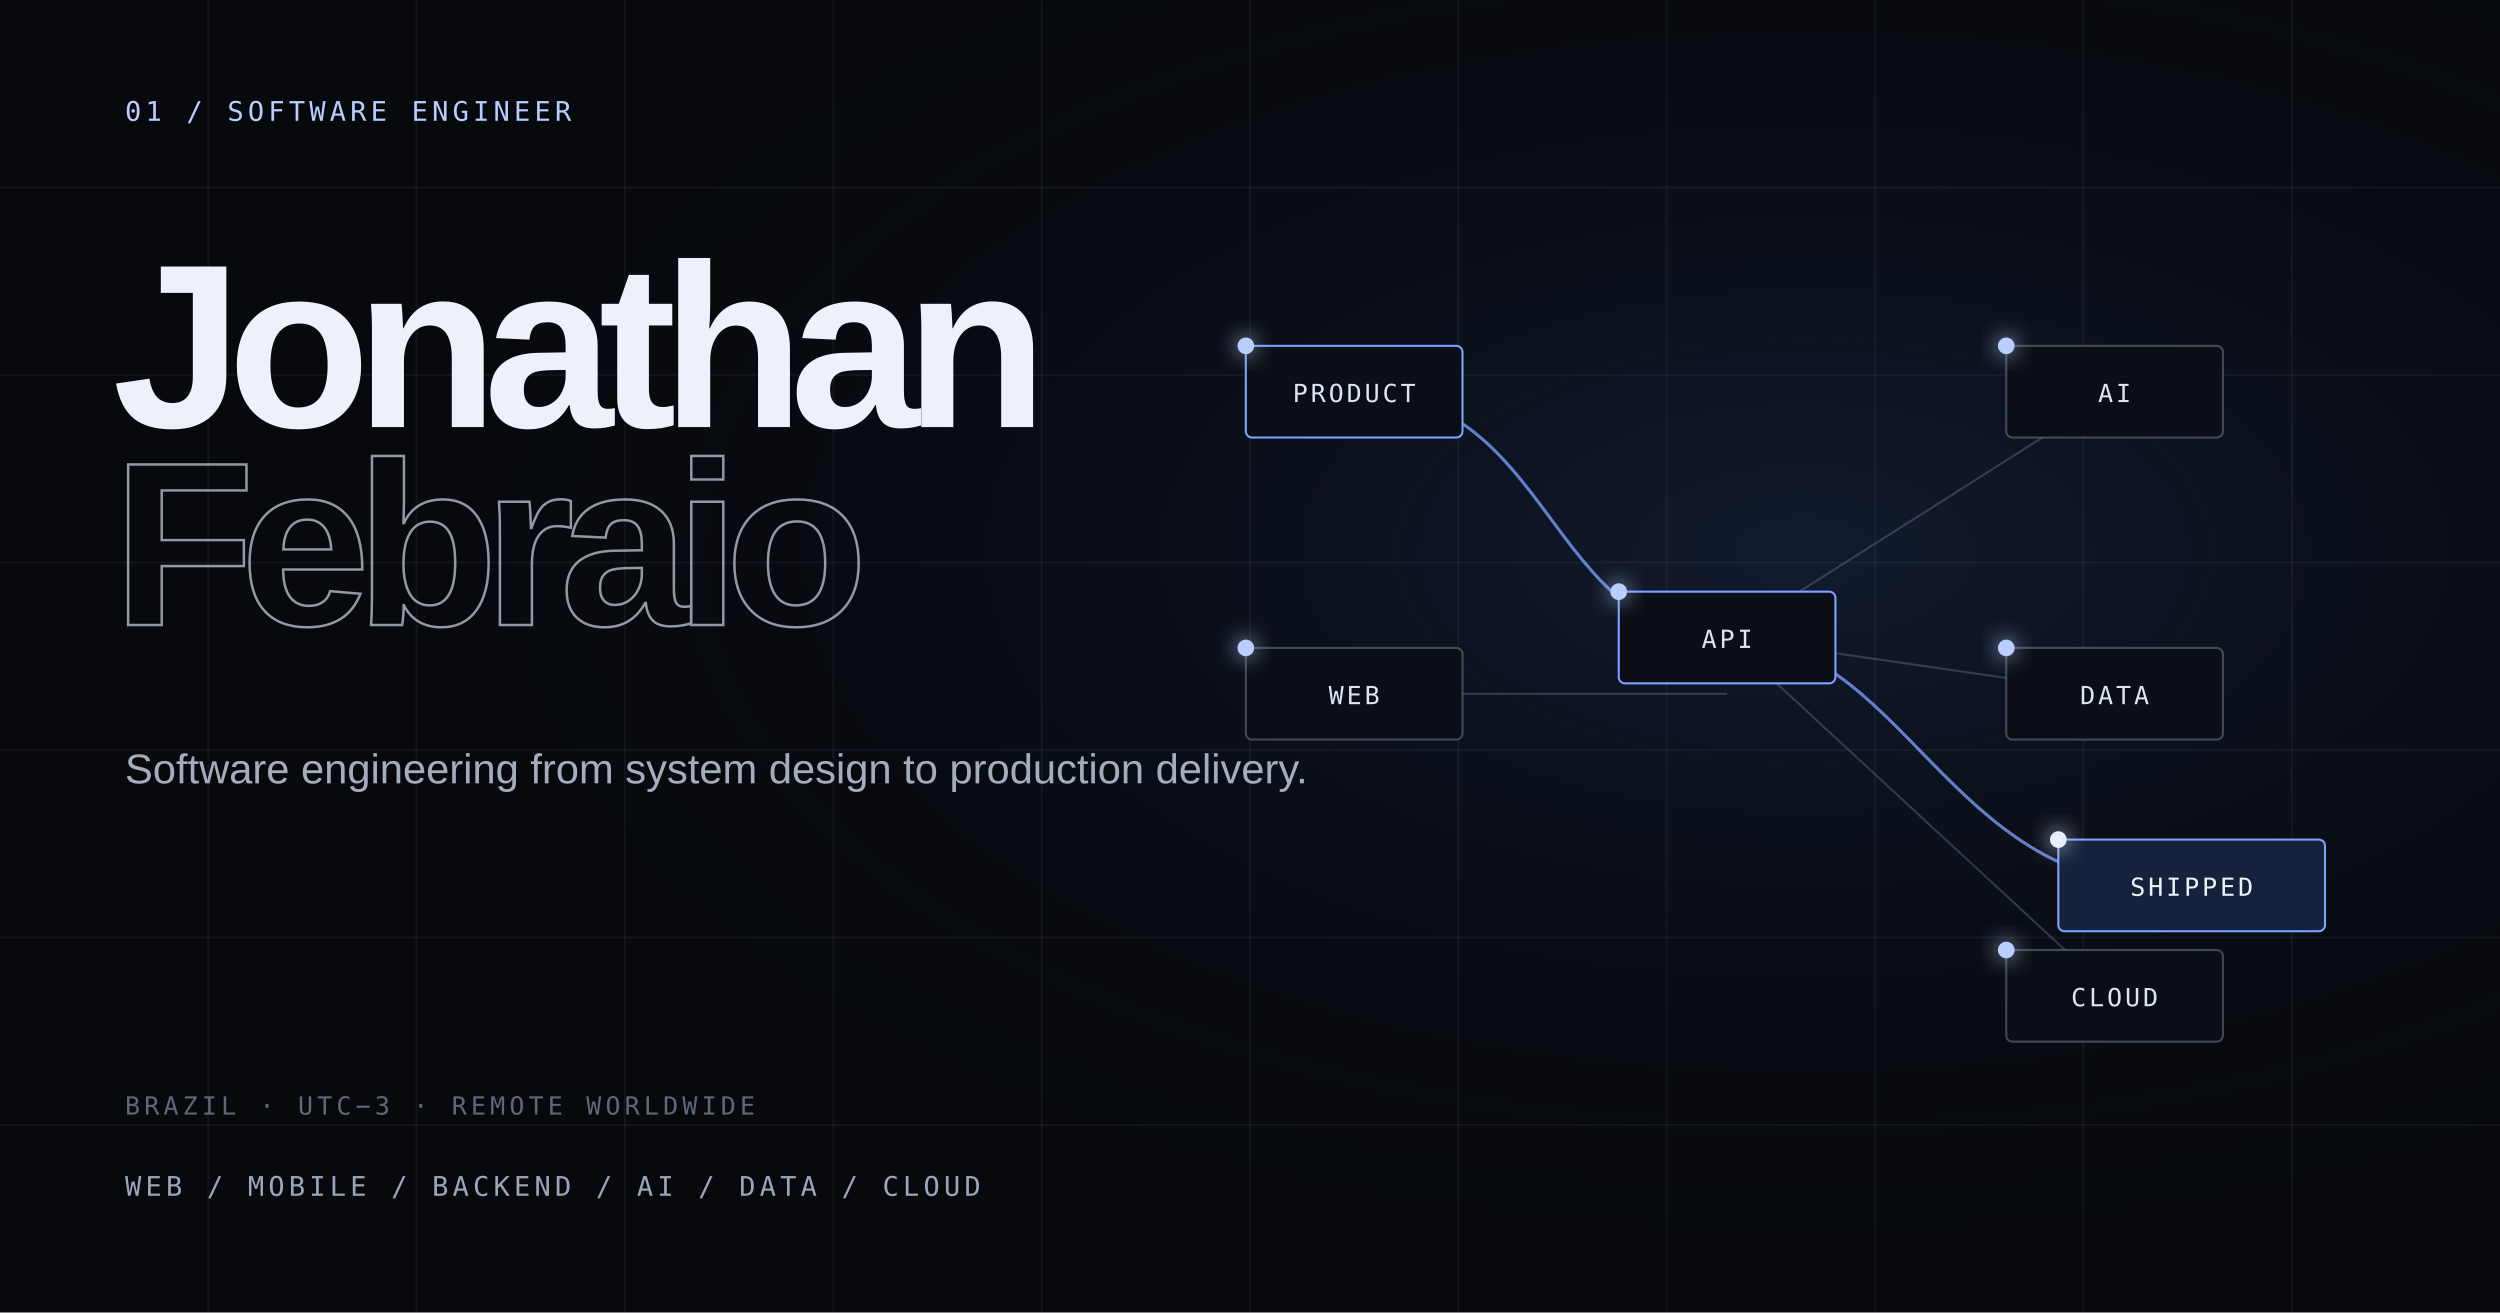
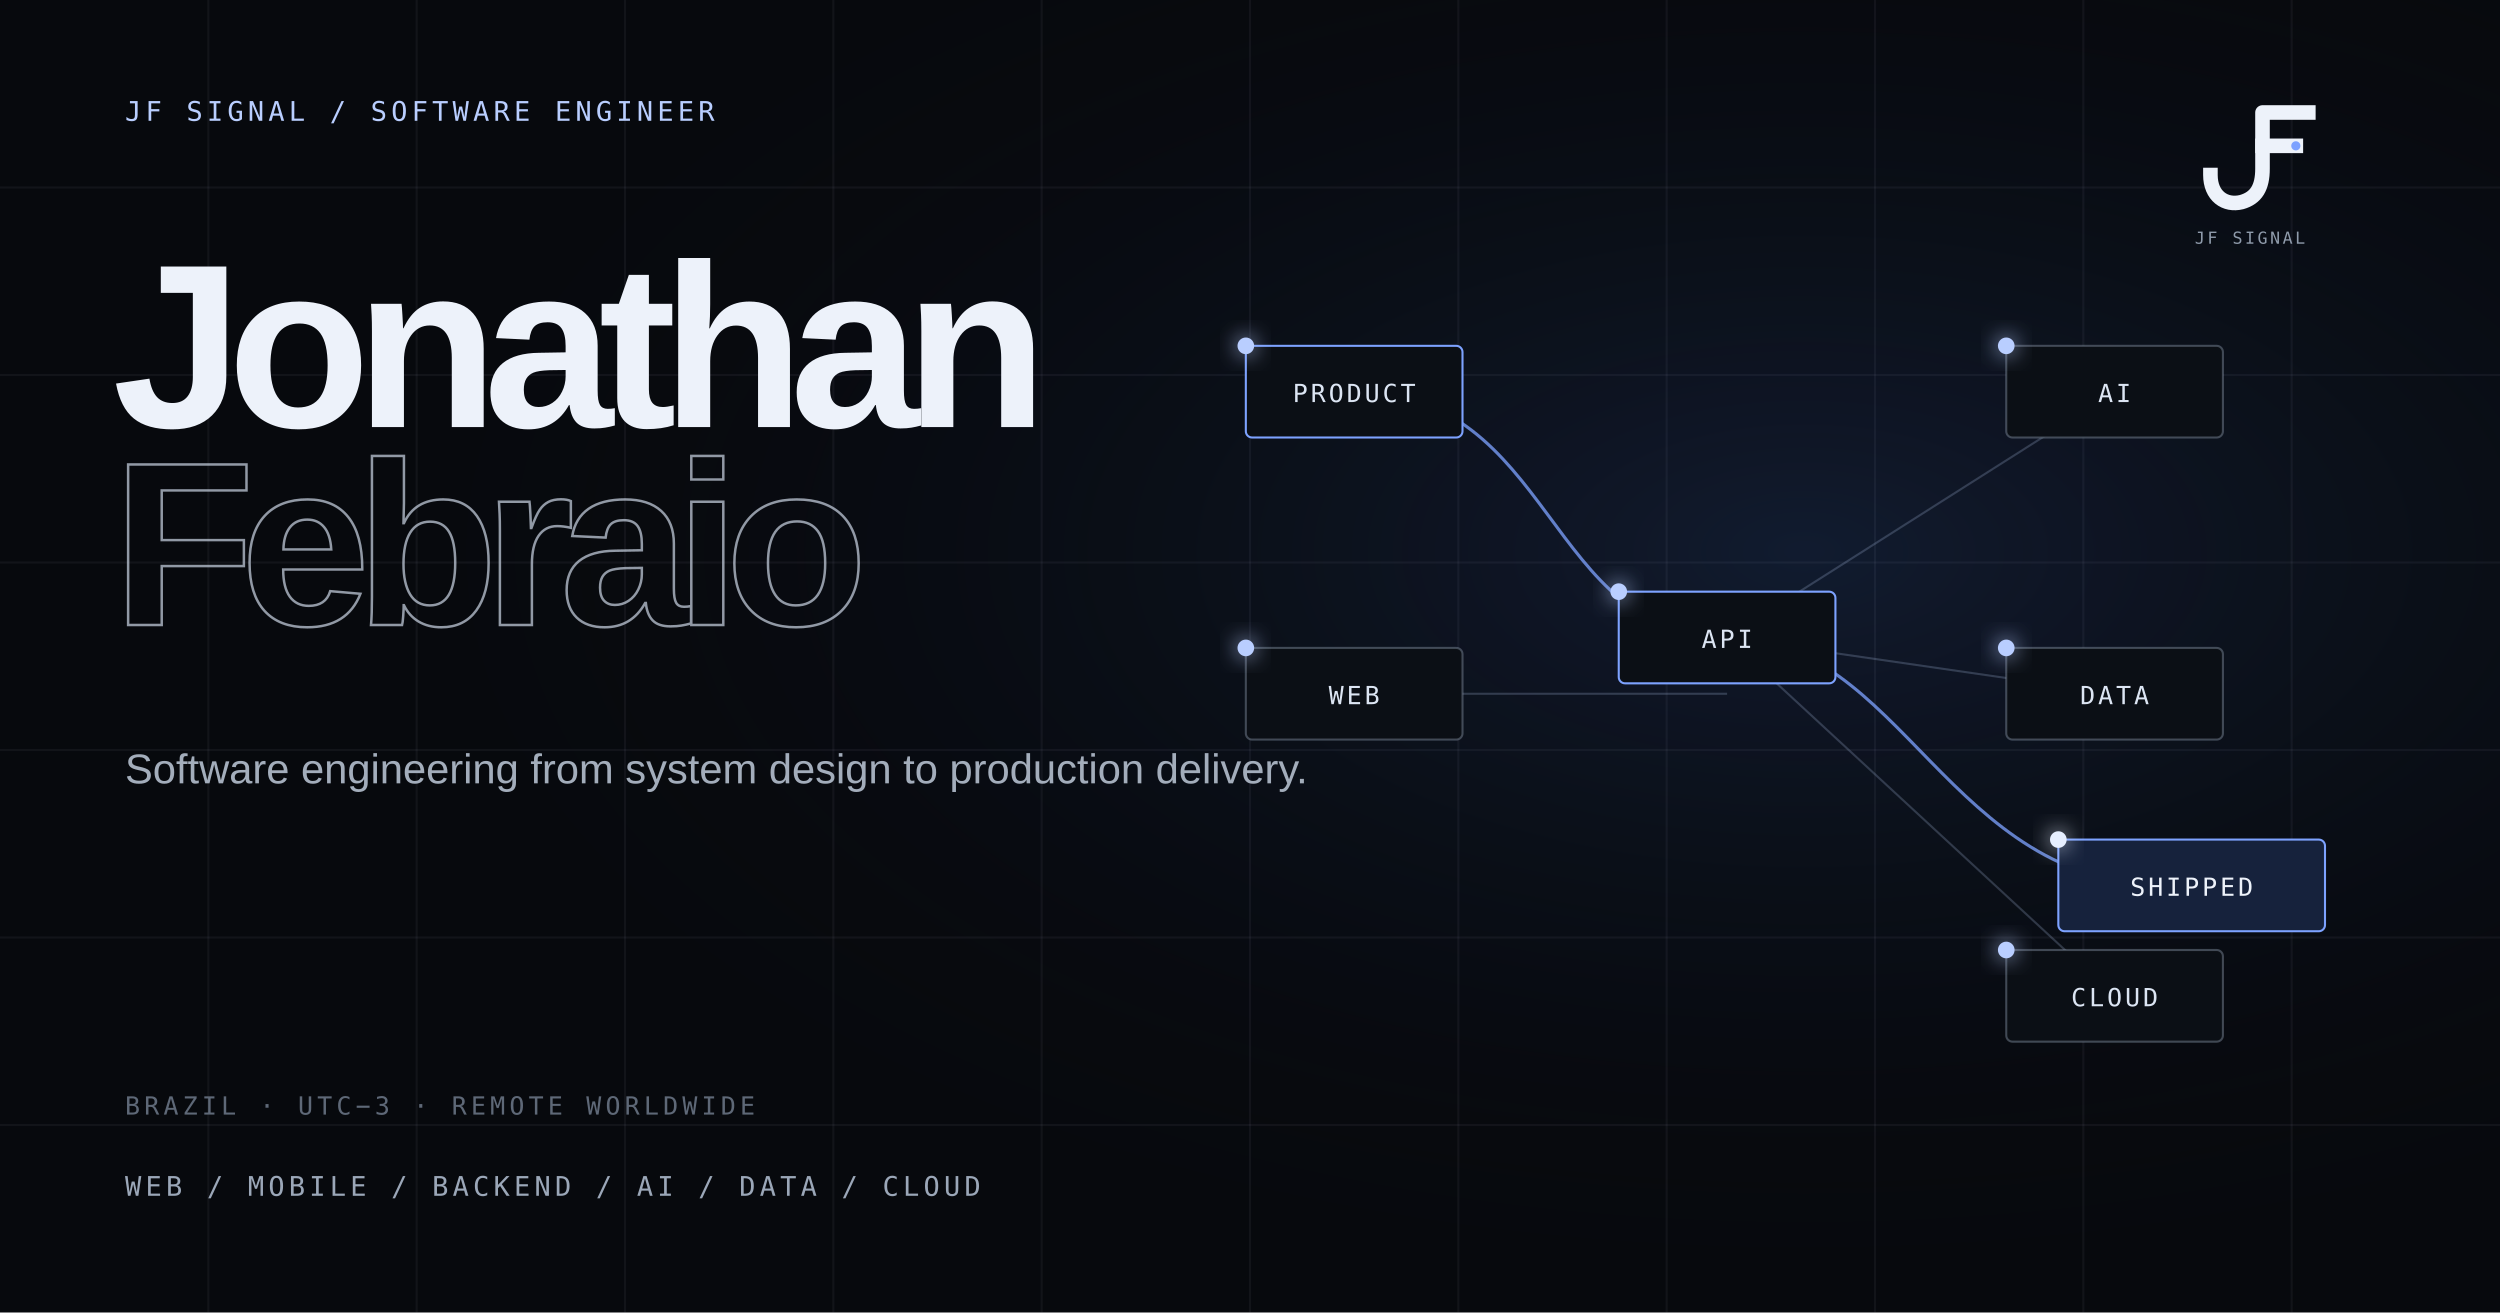
<svg xmlns="http://www.w3.org/2000/svg" width="1200" height="630" viewBox="0 0 1200 630">
  <defs>
    <radialGradient id="glow" cx="72%" cy="42%" r="58%">
      <stop offset="0" stop-color="#3459a3" stop-opacity=".23" />
      <stop offset="1" stop-color="#07090d" stop-opacity="0" />
    </radialGradient>
    <filter id="signal-glow" x="-100%" y="-100%" width="300%" height="300%">
      <feGaussianBlur stdDeviation="5" result="blur" />
      <feMerge>
        <feMergeNode in="blur" />
        <feMergeNode in="SourceGraphic" />
      </feMerge>
    </filter>
  </defs>
  <rect width="1200" height="630" fill="#07090d" />
  <rect width="1200" height="630" fill="url(#glow)" />
  <g fill="none" stroke="#cdd9ec" stroke-opacity=".055">
    <path d="M0 90h1200M0 180h1200M0 270h1200M0 360h1200M0 450h1200M0 540h1200" />
    <path d="M100 0v630M200 0v630M300 0v630M400 0v630M500 0v630M600 0v630M700 0v630M800 0v630M900 0v630M1000 0v630M1100 0v630" />
  </g>
  <g font-family="IBM Plex Mono, Menlo, monospace" letter-spacing="2">
-     <text x="60" y="58" fill="#b9ceff" font-size="13">01 / SOFTWARE ENGINEER</text>
+     <text x="60" y="58" fill="#b9ceff" font-size="13">JF SIGNAL / SOFTWARE ENGINEER</text>
    <text x="60" y="535" fill="#5e6877" font-size="12">BRAZIL · UTC−3 · REMOTE WORLDWIDE</text>
    <text x="60" y="574" fill="#9ba7b8" font-size="13">WEB / MOBILE / BACKEND / AI / DATA / CLOUD</text>
  </g>
  <g fill="#edf2fa" font-family="Arial, Helvetica, sans-serif" font-weight="600" letter-spacing="-7">
    <text x="54" y="205" font-size="112">Jonathan</text>
    <text x="54" y="300" font-size="112" fill="none" stroke="#c7d0df" stroke-opacity=".72" stroke-width="1.2">Febraio</text>
  </g>
  <text x="60" y="376" fill="#a3adbb" font-family="Arial, Helvetica, sans-serif" font-size="20">
    Software engineering from system design to production delivery.
  </text>
+   <g transform="translate(1052 42)">
+     <path d="M9 42C9 52 16 57 24 55C31 53 34 48 34 39V12H56" fill="none" stroke="#edf2fa" stroke-width="7" stroke-linecap="square" stroke-linejoin="round" />
+     <path d="M34 28H50" fill="none" stroke="#edf2fa" stroke-width="7" stroke-linecap="square" />
+     <circle cx="50" cy="28" r="2.2" fill="#7da2ff" />
+     <text x="28" y="75" fill="#8f9bab" font-family="IBM Plex Mono, Menlo, monospace" font-size="8" text-anchor="middle" letter-spacing="1.2">JF SIGNAL</text>
+   </g>
  <g fill="none" stroke="#7da2ff" stroke-width="1.5" stroke-opacity=".76">
    <path d="M650 188C746 188 742 306 829 306C913 306 935 425 1040 425" />
  </g>
  <g fill="none" stroke="#a6badc" stroke-width="1" stroke-opacity=".25">
    <path d="M650 333H829M829 306L1015 188M829 306L1015 333M829 306L1015 478" />
  </g>
  <g font-family="IBM Plex Mono, Menlo, monospace" font-size="12" text-anchor="middle" letter-spacing="1.4">
    <g transform="translate(598 166)">
      <rect width="104" height="44" rx="3" fill="#0b0f15" stroke="#7da2ff" />
      <circle r="4" fill="#b9ceff" filter="url(#signal-glow)" />
      <text x="52" y="27" fill="#dce5f3">PRODUCT</text>
    </g>
    <g transform="translate(598 311)">
      <rect width="104" height="44" rx="3" fill="#0b0f15" stroke="#8390a3" stroke-opacity=".45" />
      <circle r="4" fill="#b9ceff" filter="url(#signal-glow)" />
      <text x="52" y="27" fill="#dce5f3">WEB</text>
    </g>
    <g transform="translate(777 284)">
      <rect width="104" height="44" rx="3" fill="#0b0f15" stroke="#7da2ff" />
      <circle r="4" fill="#b9ceff" filter="url(#signal-glow)" />
      <text x="52" y="27" fill="#dce5f3">API</text>
    </g>
    <g transform="translate(963 166)">
      <rect width="104" height="44" rx="3" fill="#0b0f15" stroke="#8390a3" stroke-opacity=".45" />
      <circle r="4" fill="#b9ceff" filter="url(#signal-glow)" />
      <text x="52" y="27" fill="#dce5f3">AI</text>
    </g>
    <g transform="translate(963 311)">
      <rect width="104" height="44" rx="3" fill="#0b0f15" stroke="#8390a3" stroke-opacity=".45" />
      <circle r="4" fill="#b9ceff" filter="url(#signal-glow)" />
      <text x="52" y="27" fill="#dce5f3">DATA</text>
    </g>
    <g transform="translate(988 403)">
      <rect width="128" height="44" rx="3" fill="#16223c" stroke="#7da2ff" />
      <circle r="4" fill="#e7efff" filter="url(#signal-glow)" />
      <text x="64" y="27" fill="#edf2fa">SHIPPED</text>
    </g>
    <g transform="translate(963 456)">
      <rect width="104" height="44" rx="3" fill="#0b0f15" stroke="#8390a3" stroke-opacity=".45" />
      <circle r="4" fill="#b9ceff" filter="url(#signal-glow)" />
      <text x="52" y="27" fill="#dce5f3">CLOUD</text>
    </g>
  </g>
</svg>
